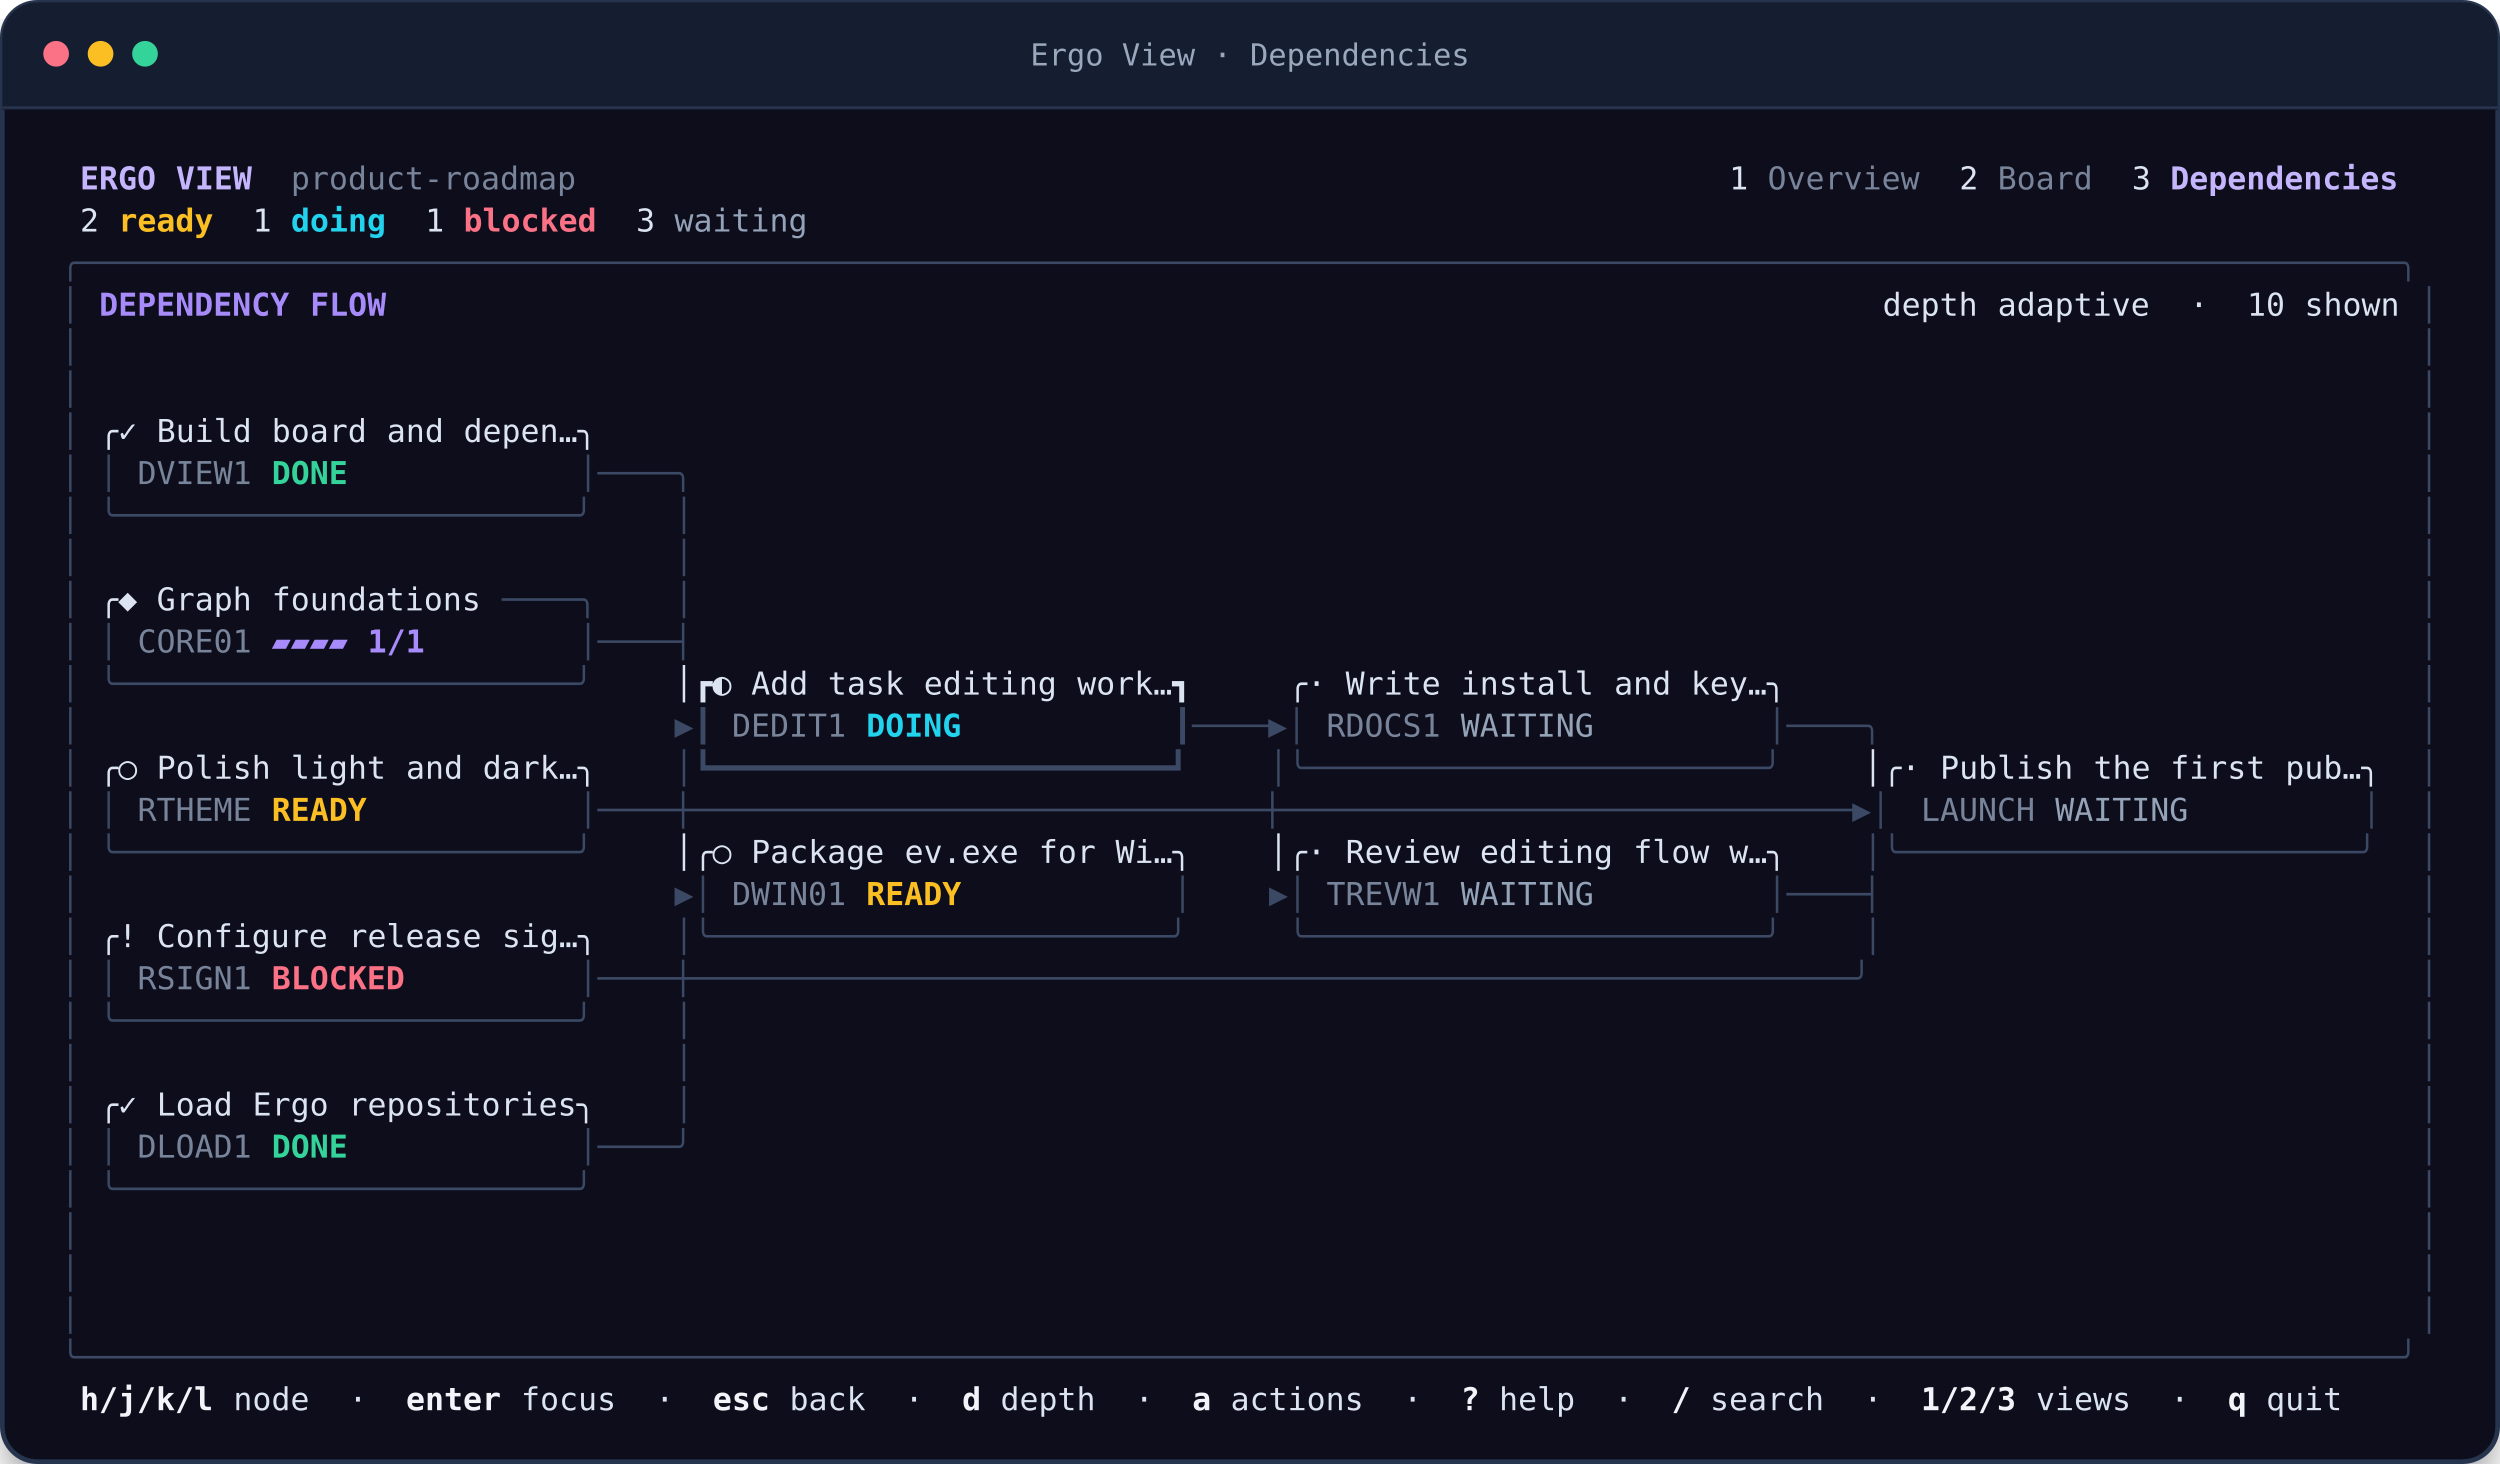
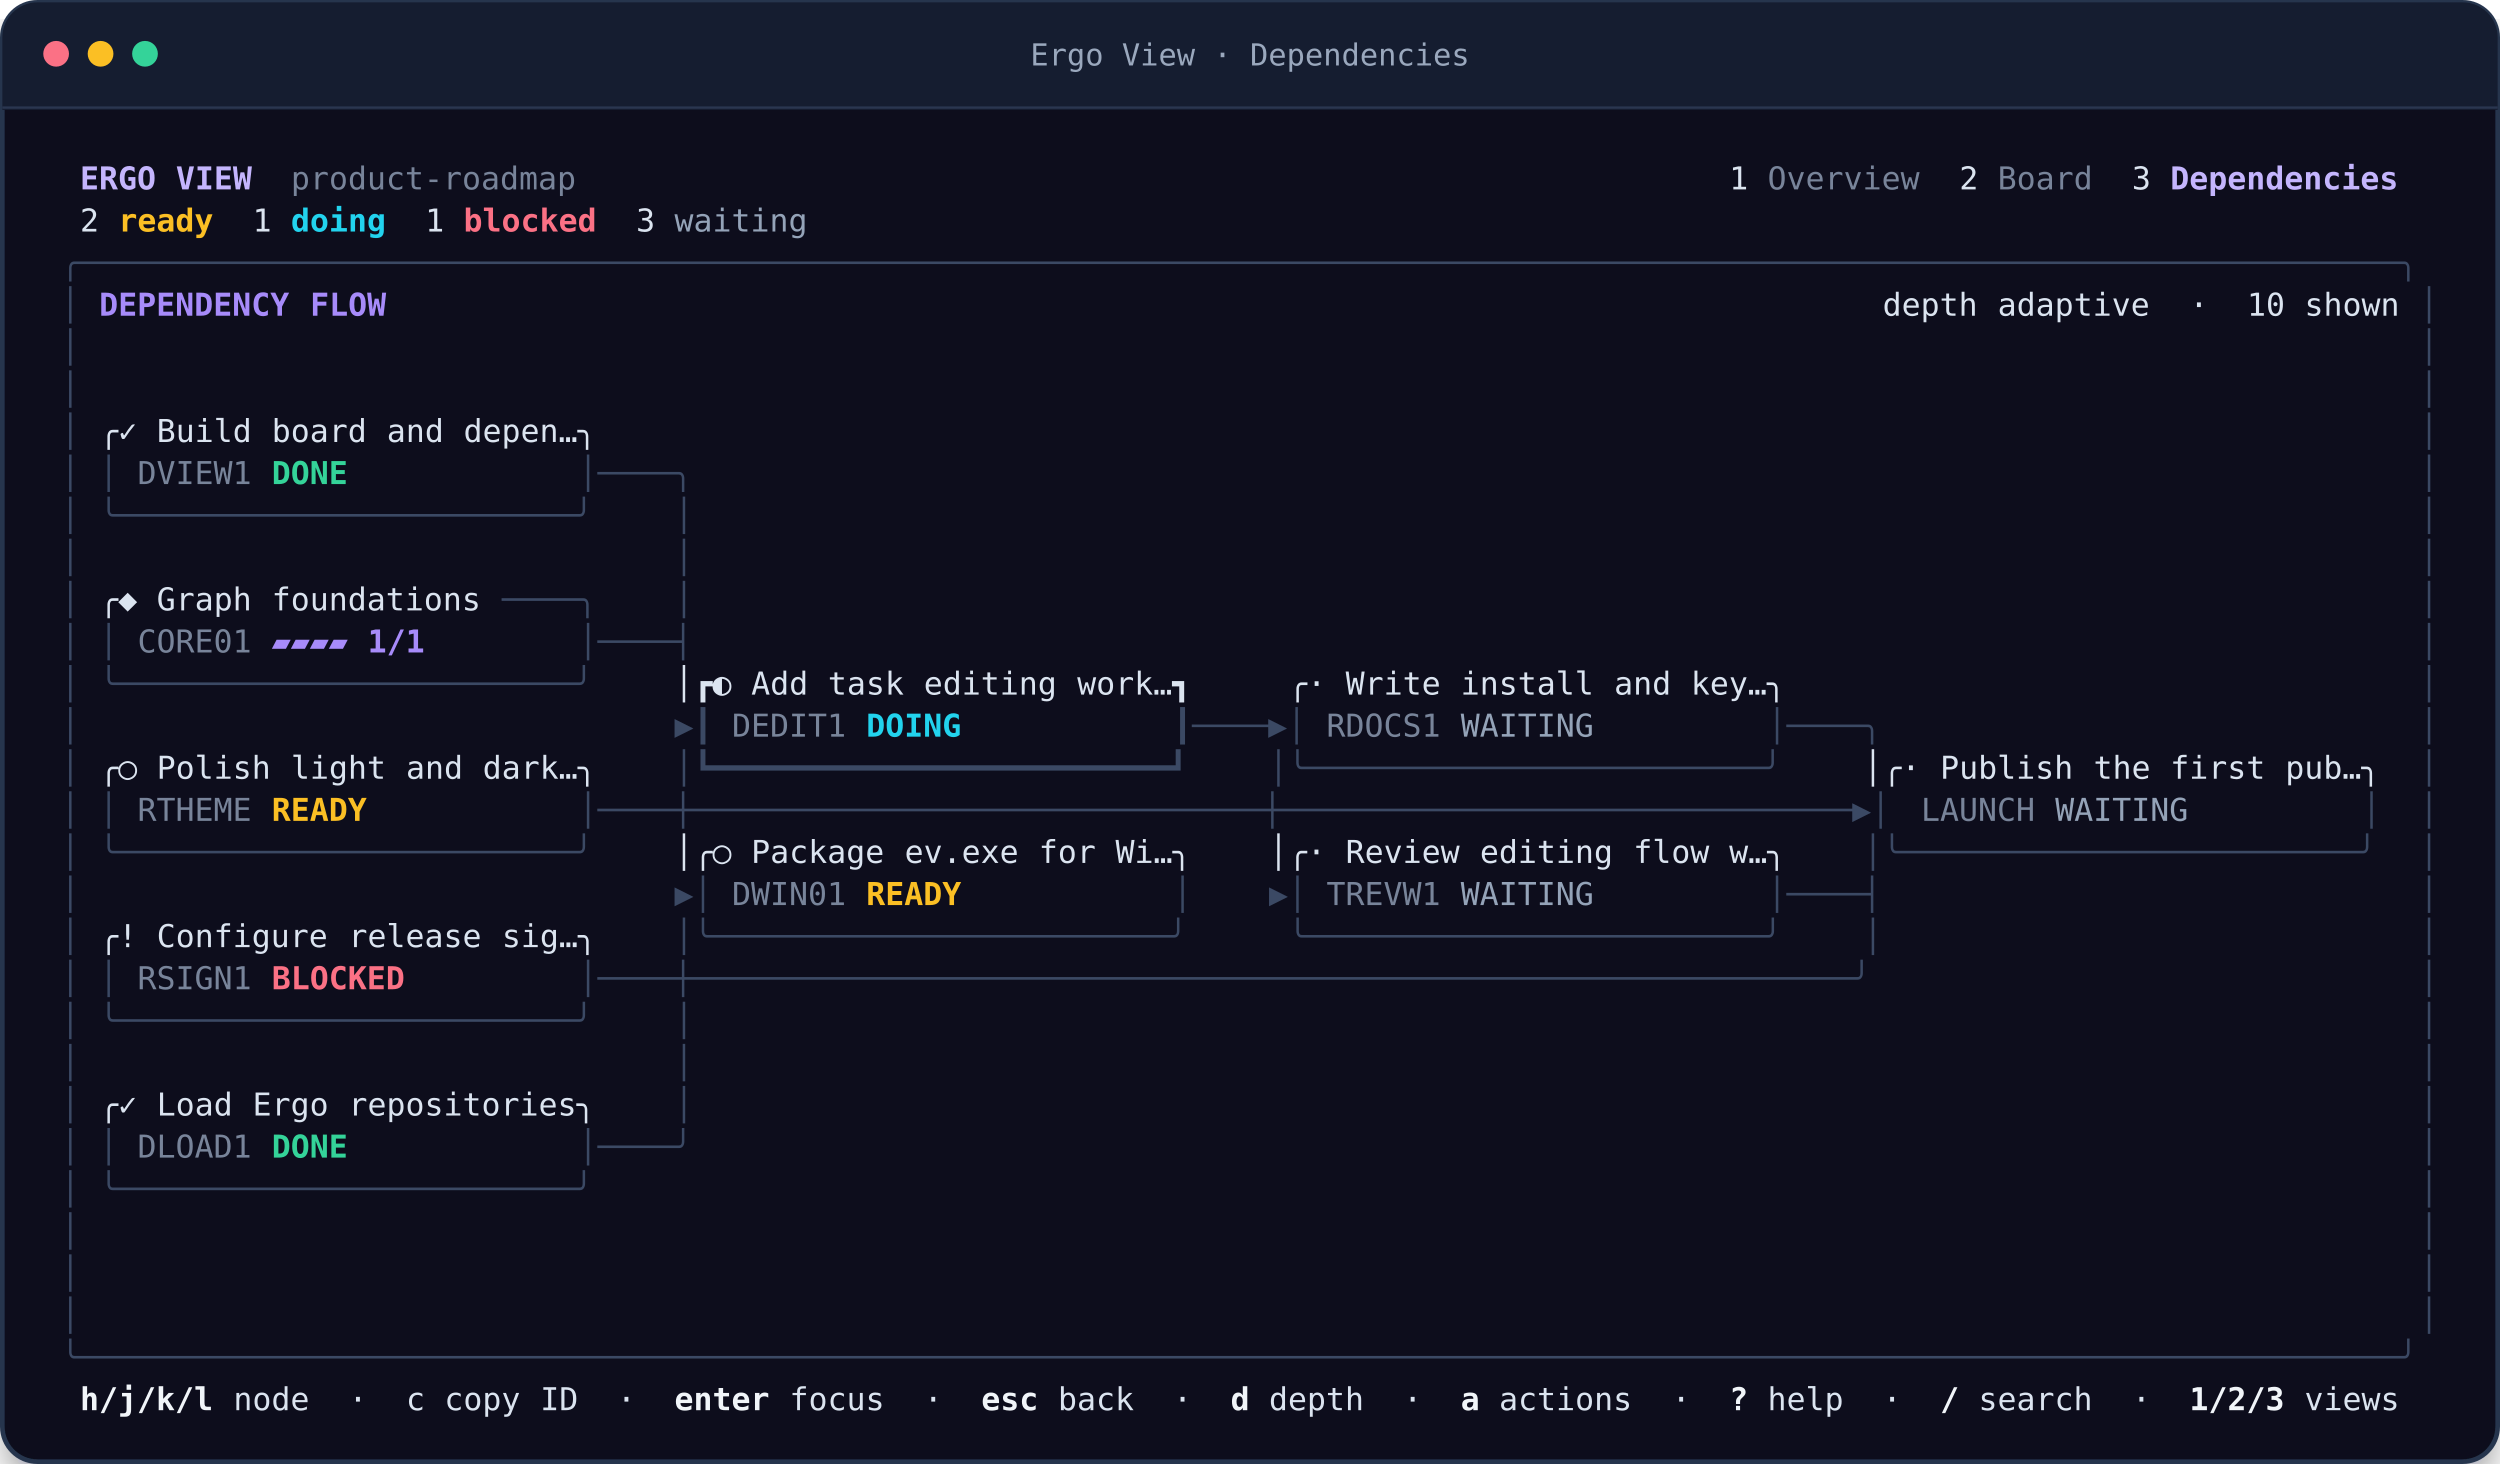
<svg xmlns="http://www.w3.org/2000/svg" width="1069" height="626" viewBox="0 0 1069 626">
  <defs>
    <filter id="shadow" x="-10%" y="-10%" width="120%" height="130%">
      <feDropShadow dx="0" dy="8" stdDeviation="10" flood-color="#020617" flood-opacity=".45" />
    </filter>
    <clipPath id="window">
      <rect x="1" y="1" width="1067" height="624" rx="15" />
    </clipPath>
  </defs>
  <rect x="1" y="1" width="1067" height="624" rx="15" fill="#0a101c" stroke="#27344d" stroke-width="2" filter="url(#shadow)" />
  <g clip-path="url(#window)">
    <rect x="1" y="1" width="1067" height="46" fill="#151d30" />
    <path d="M1 46H1068" stroke="#2a3650" />
    <circle cx="24" cy="23" r="5.5" fill="#fb7185" />
    <circle cx="43" cy="23" r="5.5" fill="#fbbf24" />
    <circle cx="62" cy="23" r="5.5" fill="#34d399" />
    <text x="50%" y="28" text-anchor="middle" fill="#9aa8bd" font-family="Menlo, SFMono-Regular, Consolas, monospace" font-size="13">Ergo View  ·  Dependencies</text>
    <g font-family="Menlo, SFMono-Regular, Consolas, monospace" font-size="13.5" xml:space="preserve">
      <text x="34.2" y="81.0" fill="#c4b5fd" fill-opacity="1.00" font-weight="700" textLength="32.8" lengthAdjust="spacingAndGlyphs">ERGO</text>
      <text x="75.2" y="81.0" fill="#c4b5fd" fill-opacity="1.00" font-weight="700" textLength="32.8" lengthAdjust="spacingAndGlyphs">VIEW</text>
      <text x="124.4" y="81.0" fill="#8492a8" fill-opacity="0.90" font-weight="400" textLength="123.0" lengthAdjust="spacingAndGlyphs">product-roadmap</text>
      <text x="739.4" y="81.0" fill="#dbe4f0" fill-opacity="1.00" font-weight="400" textLength="8.2" lengthAdjust="spacingAndGlyphs">1</text>
      <text x="755.8" y="81.0" fill="#8492a8" fill-opacity="0.90" font-weight="500" textLength="65.6" lengthAdjust="spacingAndGlyphs">Overview</text>
      <text x="837.8" y="81.0" fill="#dbe4f0" fill-opacity="1.00" font-weight="400" textLength="8.2" lengthAdjust="spacingAndGlyphs">2</text>
      <text x="854.2" y="81.0" fill="#8492a8" fill-opacity="0.90" font-weight="500" textLength="41.0" lengthAdjust="spacingAndGlyphs">Board</text>
      <text x="911.6" y="81.0" fill="#dbe4f0" fill-opacity="1.00" font-weight="400" textLength="8.2" lengthAdjust="spacingAndGlyphs">3</text>
      <text x="928.0" y="81.0" fill="#c4b5fd" fill-opacity="1.00" font-weight="700" textLength="98.4" lengthAdjust="spacingAndGlyphs">Dependencies</text>
      <text x="34.2" y="99.0" fill="#dbe4f0" fill-opacity="1.00" font-weight="400" textLength="8.2" lengthAdjust="spacingAndGlyphs">2</text>
      <text x="50.6" y="99.0" fill="#fbbf24" fill-opacity="1.00" font-weight="600" textLength="41.0" lengthAdjust="spacingAndGlyphs">ready</text>
      <text x="108.0" y="99.0" fill="#dbe4f0" fill-opacity="1.00" font-weight="400" textLength="8.2" lengthAdjust="spacingAndGlyphs">1</text>
      <text x="124.4" y="99.0" fill="#22d3ee" fill-opacity="1.00" font-weight="600" textLength="41.0" lengthAdjust="spacingAndGlyphs">doing</text>
      <text x="181.8" y="99.0" fill="#dbe4f0" fill-opacity="1.00" font-weight="400" textLength="8.2" lengthAdjust="spacingAndGlyphs">1</text>
      <text x="198.2" y="99.0" fill="#fb7185" fill-opacity="1.00" font-weight="600" textLength="57.4" lengthAdjust="spacingAndGlyphs">blocked</text>
      <text x="272.0" y="99.0" fill="#dbe4f0" fill-opacity="1.00" font-weight="400" textLength="8.2" lengthAdjust="spacingAndGlyphs">3</text>
      <text x="288.4" y="99.0" fill="#94a3b8" fill-opacity="1.00" font-weight="500" textLength="57.4" lengthAdjust="spacingAndGlyphs">waiting</text>
      <text x="26.0" y="117.0" fill="#3b4964" fill-opacity="1.00" font-weight="400" textLength="1016.8" lengthAdjust="spacingAndGlyphs">╭──────────────────────────────────────────────────────────────────────────────────────────────────────────────────────────╮</text>
      <text x="26.0" y="135.0" fill="#3b4964" fill-opacity="1.00" font-weight="400" textLength="8.2" lengthAdjust="spacingAndGlyphs">│</text>
      <text x="42.4" y="135.0" fill="#a78bfa" fill-opacity="1.00" font-weight="700" textLength="82.0" lengthAdjust="spacingAndGlyphs">DEPENDENCY</text>
      <text x="132.6" y="135.0" fill="#a78bfa" fill-opacity="1.00" font-weight="700" textLength="32.8" lengthAdjust="spacingAndGlyphs">FLOW</text>
      <text x="805.0" y="135.0" fill="#dbe4f0" fill-opacity="1.00" font-weight="400" textLength="41.0" lengthAdjust="spacingAndGlyphs">depth</text>
      <text x="854.2" y="135.0" fill="#dbe4f0" fill-opacity="1.00" font-weight="400" textLength="65.6" lengthAdjust="spacingAndGlyphs">adaptive</text>
      <text x="936.2" y="135.0" fill="#dbe4f0" fill-opacity="1.00" font-weight="400" textLength="8.2" lengthAdjust="spacingAndGlyphs">·</text>
      <text x="960.8" y="135.0" fill="#dbe4f0" fill-opacity="1.00" font-weight="400" textLength="16.4" lengthAdjust="spacingAndGlyphs">10</text>
      <text x="985.4" y="135.0" fill="#dbe4f0" fill-opacity="1.00" font-weight="400" textLength="41.0" lengthAdjust="spacingAndGlyphs">shown</text>
      <text x="1034.6" y="135.0" fill="#3b4964" fill-opacity="1.00" font-weight="400" textLength="8.2" lengthAdjust="spacingAndGlyphs">│</text>
      <text x="26.0" y="153.0" fill="#3b4964" fill-opacity="1.00" font-weight="400" textLength="8.2" lengthAdjust="spacingAndGlyphs">│</text>
      <text x="1034.6" y="153.0" fill="#3b4964" fill-opacity="1.00" font-weight="400" textLength="8.2" lengthAdjust="spacingAndGlyphs">│</text>
      <text x="26.0" y="171.0" fill="#3b4964" fill-opacity="1.00" font-weight="400" textLength="8.2" lengthAdjust="spacingAndGlyphs">│</text>
      <text x="1034.6" y="171.0" fill="#3b4964" fill-opacity="1.00" font-weight="400" textLength="8.2" lengthAdjust="spacingAndGlyphs">│</text>
      <text x="26.0" y="189.0" fill="#3b4964" fill-opacity="1.00" font-weight="400" textLength="8.2" lengthAdjust="spacingAndGlyphs">│</text>
      <text x="42.4" y="189.0" fill="#dbe4f0" fill-opacity="1.00" font-weight="400" textLength="16.4" lengthAdjust="spacingAndGlyphs">╭✓</text>
      <text x="67.0" y="189.0" fill="#dbe4f0" fill-opacity="1.00" font-weight="400" textLength="41.0" lengthAdjust="spacingAndGlyphs">Build</text>
      <text x="116.2" y="189.0" fill="#dbe4f0" fill-opacity="1.00" font-weight="400" textLength="41.0" lengthAdjust="spacingAndGlyphs">board</text>
      <text x="165.4" y="189.0" fill="#dbe4f0" fill-opacity="1.00" font-weight="400" textLength="24.6" lengthAdjust="spacingAndGlyphs">and</text>
      <text x="198.2" y="189.0" fill="#dbe4f0" fill-opacity="1.00" font-weight="400" textLength="57.4" lengthAdjust="spacingAndGlyphs">depen…╮</text>
      <text x="1034.6" y="189.0" fill="#3b4964" fill-opacity="1.00" font-weight="400" textLength="8.2" lengthAdjust="spacingAndGlyphs">│</text>
      <text x="26.0" y="207.0" fill="#3b4964" fill-opacity="1.00" font-weight="400" textLength="8.2" lengthAdjust="spacingAndGlyphs">│</text>
      <text x="42.4" y="207.0" fill="#3b4964" fill-opacity="1.00" font-weight="400" textLength="8.2" lengthAdjust="spacingAndGlyphs">│</text>
      <text x="58.8" y="207.0" fill="#8492a8" fill-opacity="0.90" font-weight="400" textLength="49.2" lengthAdjust="spacingAndGlyphs">DVIEW1</text>
      <text x="116.2" y="207.0" fill="#34d399" fill-opacity="1.00" font-weight="600" textLength="32.8" lengthAdjust="spacingAndGlyphs">DONE</text>
      <text x="247.4" y="207.0" fill="#3b4964" fill-opacity="1.00" font-weight="400" textLength="49.2" lengthAdjust="spacingAndGlyphs">│────╮</text>
      <text x="1034.6" y="207.0" fill="#3b4964" fill-opacity="1.00" font-weight="400" textLength="8.2" lengthAdjust="spacingAndGlyphs">│</text>
      <text x="26.0" y="225.0" fill="#3b4964" fill-opacity="1.00" font-weight="400" textLength="8.2" lengthAdjust="spacingAndGlyphs">│</text>
      <text x="42.4" y="225.0" fill="#3b4964" fill-opacity="1.00" font-weight="400" textLength="213.2" lengthAdjust="spacingAndGlyphs">╰────────────────────────╯</text>
      <text x="288.4" y="225.0" fill="#3b4964" fill-opacity="1.00" font-weight="400" textLength="8.2" lengthAdjust="spacingAndGlyphs">│</text>
      <text x="1034.6" y="225.0" fill="#3b4964" fill-opacity="1.00" font-weight="400" textLength="8.2" lengthAdjust="spacingAndGlyphs">│</text>
      <text x="26.0" y="243.0" fill="#3b4964" fill-opacity="1.00" font-weight="400" textLength="8.2" lengthAdjust="spacingAndGlyphs">│</text>
      <text x="288.4" y="243.0" fill="#3b4964" fill-opacity="1.00" font-weight="400" textLength="8.2" lengthAdjust="spacingAndGlyphs">│</text>
      <text x="1034.6" y="243.0" fill="#3b4964" fill-opacity="1.00" font-weight="400" textLength="8.2" lengthAdjust="spacingAndGlyphs">│</text>
      <text x="26.0" y="261.0" fill="#3b4964" fill-opacity="1.00" font-weight="400" textLength="8.2" lengthAdjust="spacingAndGlyphs">│</text>
      <text x="42.4" y="261.0" fill="#dbe4f0" fill-opacity="1.00" font-weight="400" textLength="16.4" lengthAdjust="spacingAndGlyphs">╭◆</text>
      <text x="67.0" y="261.0" fill="#dbe4f0" fill-opacity="1.00" font-weight="400" textLength="41.0" lengthAdjust="spacingAndGlyphs">Graph</text>
      <text x="116.2" y="261.0" fill="#dbe4f0" fill-opacity="1.00" font-weight="400" textLength="90.2" lengthAdjust="spacingAndGlyphs">foundations</text>
      <text x="214.6" y="261.0" fill="#3b4964" fill-opacity="1.00" font-weight="400" textLength="41.0" lengthAdjust="spacingAndGlyphs">────╮</text>
      <text x="288.4" y="261.0" fill="#3b4964" fill-opacity="1.00" font-weight="400" textLength="8.2" lengthAdjust="spacingAndGlyphs">│</text>
      <text x="1034.6" y="261.0" fill="#3b4964" fill-opacity="1.00" font-weight="400" textLength="8.2" lengthAdjust="spacingAndGlyphs">│</text>
      <text x="26.0" y="279.0" fill="#3b4964" fill-opacity="1.00" font-weight="400" textLength="8.2" lengthAdjust="spacingAndGlyphs">│</text>
      <text x="42.4" y="279.0" fill="#3b4964" fill-opacity="1.00" font-weight="400" textLength="8.2" lengthAdjust="spacingAndGlyphs">│</text>
      <text x="58.8" y="279.0" fill="#8492a8" fill-opacity="0.90" font-weight="400" textLength="49.2" lengthAdjust="spacingAndGlyphs">CORE01</text>
      <text x="116.2" y="279.0" fill="#a78bfa" fill-opacity="1.00" font-weight="600" textLength="32.8" lengthAdjust="spacingAndGlyphs">▰▰▰▰</text>
      <text x="157.2" y="279.0" fill="#a78bfa" fill-opacity="1.00" font-weight="600" textLength="24.6" lengthAdjust="spacingAndGlyphs">1/1</text>
      <text x="247.4" y="279.0" fill="#3b4964" fill-opacity="1.00" font-weight="400" textLength="49.2" lengthAdjust="spacingAndGlyphs">│────┤</text>
      <text x="1034.6" y="279.0" fill="#3b4964" fill-opacity="1.00" font-weight="400" textLength="8.2" lengthAdjust="spacingAndGlyphs">│</text>
      <text x="26.0" y="297.0" fill="#3b4964" fill-opacity="1.00" font-weight="400" textLength="8.2" lengthAdjust="spacingAndGlyphs">│</text>
      <text x="42.4" y="297.0" fill="#3b4964" fill-opacity="1.00" font-weight="400" textLength="213.2" lengthAdjust="spacingAndGlyphs">╰────────────────────────╯</text>
      <text x="288.4" y="297.0" fill="#dbe4f0" fill-opacity="1.00" font-weight="400" textLength="24.6" lengthAdjust="spacingAndGlyphs">│┏◐</text>
      <text x="321.2" y="297.0" fill="#dbe4f0" fill-opacity="1.00" font-weight="400" textLength="24.6" lengthAdjust="spacingAndGlyphs">Add</text>
      <text x="354.0" y="297.0" fill="#dbe4f0" fill-opacity="1.00" font-weight="400" textLength="32.8" lengthAdjust="spacingAndGlyphs">task</text>
      <text x="395.0" y="297.0" fill="#dbe4f0" fill-opacity="1.00" font-weight="400" textLength="57.4" lengthAdjust="spacingAndGlyphs">editing</text>
      <text x="460.6" y="297.0" fill="#dbe4f0" fill-opacity="1.00" font-weight="400" textLength="49.2" lengthAdjust="spacingAndGlyphs">work…┓</text>
      <text x="550.8" y="297.0" fill="#dbe4f0" fill-opacity="1.00" font-weight="400" textLength="16.4" lengthAdjust="spacingAndGlyphs">╭·</text>
      <text x="575.4" y="297.0" fill="#dbe4f0" fill-opacity="1.00" font-weight="400" textLength="41.0" lengthAdjust="spacingAndGlyphs">Write</text>
      <text x="624.6" y="297.0" fill="#dbe4f0" fill-opacity="1.00" font-weight="400" textLength="57.4" lengthAdjust="spacingAndGlyphs">install</text>
      <text x="690.2" y="297.0" fill="#dbe4f0" fill-opacity="1.00" font-weight="400" textLength="24.6" lengthAdjust="spacingAndGlyphs">and</text>
      <text x="723.0" y="297.0" fill="#dbe4f0" fill-opacity="1.00" font-weight="400" textLength="41.0" lengthAdjust="spacingAndGlyphs">key…╮</text>
      <text x="1034.6" y="297.0" fill="#3b4964" fill-opacity="1.00" font-weight="400" textLength="8.2" lengthAdjust="spacingAndGlyphs">│</text>
      <text x="26.0" y="315.0" fill="#3b4964" fill-opacity="1.00" font-weight="400" textLength="8.2" lengthAdjust="spacingAndGlyphs">│</text>
      <text x="288.4" y="315.0" fill="#3b4964" fill-opacity="1.00" font-weight="400" textLength="16.4" lengthAdjust="spacingAndGlyphs">▶┃</text>
      <text x="313.0" y="315.0" fill="#8492a8" fill-opacity="0.90" font-weight="400" textLength="49.2" lengthAdjust="spacingAndGlyphs">DEDIT1</text>
      <text x="370.4" y="315.0" fill="#22d3ee" fill-opacity="1.00" font-weight="700" textLength="41.0" lengthAdjust="spacingAndGlyphs">DOING</text>
      <text x="501.6" y="315.0" fill="#3b4964" fill-opacity="1.00" font-weight="400" textLength="57.4" lengthAdjust="spacingAndGlyphs">┃────▶│</text>
      <text x="567.2" y="315.0" fill="#8492a8" fill-opacity="0.90" font-weight="400" textLength="49.2" lengthAdjust="spacingAndGlyphs">RDOCS1</text>
      <text x="624.6" y="315.0" fill="#94a3b8" fill-opacity="1.00" font-weight="500" textLength="57.4" lengthAdjust="spacingAndGlyphs">WAITING</text>
      <text x="755.8" y="315.0" fill="#3b4964" fill-opacity="1.00" font-weight="400" textLength="49.2" lengthAdjust="spacingAndGlyphs">│────╮</text>
      <text x="1034.6" y="315.0" fill="#3b4964" fill-opacity="1.00" font-weight="400" textLength="8.2" lengthAdjust="spacingAndGlyphs">│</text>
      <text x="26.0" y="333.0" fill="#3b4964" fill-opacity="1.00" font-weight="400" textLength="8.2" lengthAdjust="spacingAndGlyphs">│</text>
      <text x="42.4" y="333.0" fill="#dbe4f0" fill-opacity="1.00" font-weight="400" textLength="16.4" lengthAdjust="spacingAndGlyphs">╭○</text>
      <text x="67.0" y="333.0" fill="#dbe4f0" fill-opacity="1.00" font-weight="400" textLength="49.2" lengthAdjust="spacingAndGlyphs">Polish</text>
      <text x="124.4" y="333.0" fill="#dbe4f0" fill-opacity="1.00" font-weight="400" textLength="41.0" lengthAdjust="spacingAndGlyphs">light</text>
      <text x="173.6" y="333.0" fill="#dbe4f0" fill-opacity="1.00" font-weight="400" textLength="24.6" lengthAdjust="spacingAndGlyphs">and</text>
      <text x="206.4" y="333.0" fill="#dbe4f0" fill-opacity="1.00" font-weight="400" textLength="49.2" lengthAdjust="spacingAndGlyphs">dark…╮</text>
      <text x="288.4" y="333.0" fill="#3b4964" fill-opacity="1.00" font-weight="400" textLength="221.4" lengthAdjust="spacingAndGlyphs">│┗━━━━━━━━━━━━━━━━━━━━━━━━┛</text>
      <text x="542.6" y="333.0" fill="#3b4964" fill-opacity="1.00" font-weight="400" textLength="221.4" lengthAdjust="spacingAndGlyphs">│╰────────────────────────╯</text>
      <text x="796.8" y="333.0" fill="#dbe4f0" fill-opacity="1.00" font-weight="400" textLength="24.6" lengthAdjust="spacingAndGlyphs">│╭·</text>
      <text x="829.6" y="333.0" fill="#dbe4f0" fill-opacity="1.00" font-weight="400" textLength="57.4" lengthAdjust="spacingAndGlyphs">Publish</text>
      <text x="895.2" y="333.0" fill="#dbe4f0" fill-opacity="1.00" font-weight="400" textLength="24.6" lengthAdjust="spacingAndGlyphs">the</text>
      <text x="928.0" y="333.0" fill="#dbe4f0" fill-opacity="1.00" font-weight="400" textLength="41.0" lengthAdjust="spacingAndGlyphs">first</text>
      <text x="977.2" y="333.0" fill="#dbe4f0" fill-opacity="1.00" font-weight="400" textLength="41.0" lengthAdjust="spacingAndGlyphs">pub…╮</text>
      <text x="1034.6" y="333.0" fill="#3b4964" fill-opacity="1.00" font-weight="400" textLength="8.2" lengthAdjust="spacingAndGlyphs">│</text>
      <text x="26.0" y="351.0" fill="#3b4964" fill-opacity="1.00" font-weight="400" textLength="8.2" lengthAdjust="spacingAndGlyphs">│</text>
      <text x="42.4" y="351.0" fill="#3b4964" fill-opacity="1.00" font-weight="400" textLength="8.2" lengthAdjust="spacingAndGlyphs">│</text>
      <text x="58.8" y="351.0" fill="#8492a8" fill-opacity="0.90" font-weight="400" textLength="49.2" lengthAdjust="spacingAndGlyphs">RTHEME</text>
      <text x="116.2" y="351.0" fill="#fbbf24" fill-opacity="1.00" font-weight="700" textLength="41.0" lengthAdjust="spacingAndGlyphs">READY</text>
      <text x="247.4" y="351.0" fill="#3b4964" fill-opacity="1.00" font-weight="400" textLength="565.8" lengthAdjust="spacingAndGlyphs">│────┼──────────────────────────────┼──────────────────────────────▶│</text>
      <text x="821.4" y="351.0" fill="#8492a8" fill-opacity="0.90" font-weight="400" textLength="49.2" lengthAdjust="spacingAndGlyphs">LAUNCH</text>
      <text x="878.8" y="351.0" fill="#94a3b8" fill-opacity="1.00" font-weight="500" textLength="57.4" lengthAdjust="spacingAndGlyphs">WAITING</text>
      <text x="1010.0" y="351.0" fill="#3b4964" fill-opacity="1.00" font-weight="400" textLength="8.2" lengthAdjust="spacingAndGlyphs">│</text>
      <text x="1034.6" y="351.0" fill="#3b4964" fill-opacity="1.00" font-weight="400" textLength="8.2" lengthAdjust="spacingAndGlyphs">│</text>
      <text x="26.0" y="369.0" fill="#3b4964" fill-opacity="1.00" font-weight="400" textLength="8.2" lengthAdjust="spacingAndGlyphs">│</text>
      <text x="42.4" y="369.0" fill="#3b4964" fill-opacity="1.00" font-weight="400" textLength="213.2" lengthAdjust="spacingAndGlyphs">╰────────────────────────╯</text>
      <text x="288.4" y="369.0" fill="#dbe4f0" fill-opacity="1.00" font-weight="400" textLength="24.6" lengthAdjust="spacingAndGlyphs">│╭○</text>
      <text x="321.2" y="369.0" fill="#dbe4f0" fill-opacity="1.00" font-weight="400" textLength="57.4" lengthAdjust="spacingAndGlyphs">Package</text>
      <text x="386.8" y="369.0" fill="#dbe4f0" fill-opacity="1.00" font-weight="400" textLength="49.2" lengthAdjust="spacingAndGlyphs">ev.exe</text>
      <text x="444.2" y="369.0" fill="#dbe4f0" fill-opacity="1.00" font-weight="400" textLength="24.6" lengthAdjust="spacingAndGlyphs">for</text>
      <text x="477.0" y="369.0" fill="#dbe4f0" fill-opacity="1.00" font-weight="400" textLength="32.8" lengthAdjust="spacingAndGlyphs">Wi…╮</text>
      <text x="542.6" y="369.0" fill="#dbe4f0" fill-opacity="1.00" font-weight="400" textLength="24.6" lengthAdjust="spacingAndGlyphs">│╭·</text>
      <text x="575.4" y="369.0" fill="#dbe4f0" fill-opacity="1.00" font-weight="400" textLength="49.2" lengthAdjust="spacingAndGlyphs">Review</text>
      <text x="632.8" y="369.0" fill="#dbe4f0" fill-opacity="1.00" font-weight="400" textLength="57.4" lengthAdjust="spacingAndGlyphs">editing</text>
      <text x="698.4" y="369.0" fill="#dbe4f0" fill-opacity="1.00" font-weight="400" textLength="32.8" lengthAdjust="spacingAndGlyphs">flow</text>
      <text x="739.4" y="369.0" fill="#dbe4f0" fill-opacity="1.00" font-weight="400" textLength="24.6" lengthAdjust="spacingAndGlyphs">w…╮</text>
      <text x="796.8" y="369.0" fill="#3b4964" fill-opacity="1.00" font-weight="400" textLength="221.4" lengthAdjust="spacingAndGlyphs">│╰────────────────────────╯</text>
      <text x="1034.6" y="369.0" fill="#3b4964" fill-opacity="1.00" font-weight="400" textLength="8.2" lengthAdjust="spacingAndGlyphs">│</text>
      <text x="26.0" y="387.0" fill="#3b4964" fill-opacity="1.00" font-weight="400" textLength="8.2" lengthAdjust="spacingAndGlyphs">│</text>
      <text x="288.4" y="387.0" fill="#3b4964" fill-opacity="1.00" font-weight="400" textLength="16.4" lengthAdjust="spacingAndGlyphs">▶│</text>
      <text x="313.0" y="387.0" fill="#8492a8" fill-opacity="0.90" font-weight="400" textLength="49.2" lengthAdjust="spacingAndGlyphs">DWIN01</text>
      <text x="370.4" y="387.0" fill="#fbbf24" fill-opacity="1.00" font-weight="700" textLength="41.0" lengthAdjust="spacingAndGlyphs">READY</text>
      <text x="501.6" y="387.0" fill="#3b4964" fill-opacity="1.00" font-weight="400" textLength="8.2" lengthAdjust="spacingAndGlyphs">│</text>
      <text x="542.6" y="387.0" fill="#3b4964" fill-opacity="1.00" font-weight="400" textLength="16.4" lengthAdjust="spacingAndGlyphs">▶│</text>
      <text x="567.2" y="387.0" fill="#8492a8" fill-opacity="0.90" font-weight="400" textLength="49.2" lengthAdjust="spacingAndGlyphs">TREVW1</text>
      <text x="624.6" y="387.0" fill="#94a3b8" fill-opacity="1.00" font-weight="500" textLength="57.4" lengthAdjust="spacingAndGlyphs">WAITING</text>
      <text x="755.8" y="387.0" fill="#3b4964" fill-opacity="1.00" font-weight="400" textLength="49.2" lengthAdjust="spacingAndGlyphs">│────┤</text>
      <text x="1034.6" y="387.0" fill="#3b4964" fill-opacity="1.00" font-weight="400" textLength="8.2" lengthAdjust="spacingAndGlyphs">│</text>
      <text x="26.0" y="405.0" fill="#3b4964" fill-opacity="1.00" font-weight="400" textLength="8.2" lengthAdjust="spacingAndGlyphs">│</text>
      <text x="42.4" y="405.0" fill="#dbe4f0" fill-opacity="1.00" font-weight="400" textLength="16.4" lengthAdjust="spacingAndGlyphs">╭!</text>
      <text x="67.0" y="405.0" fill="#dbe4f0" fill-opacity="1.00" font-weight="400" textLength="73.8" lengthAdjust="spacingAndGlyphs">Configure</text>
      <text x="149.0" y="405.0" fill="#dbe4f0" fill-opacity="1.00" font-weight="400" textLength="57.4" lengthAdjust="spacingAndGlyphs">release</text>
      <text x="214.6" y="405.0" fill="#dbe4f0" fill-opacity="1.00" font-weight="400" textLength="41.0" lengthAdjust="spacingAndGlyphs">sig…╮</text>
      <text x="288.4" y="405.0" fill="#3b4964" fill-opacity="1.00" font-weight="400" textLength="221.4" lengthAdjust="spacingAndGlyphs">│╰────────────────────────╯</text>
      <text x="550.8" y="405.0" fill="#3b4964" fill-opacity="1.00" font-weight="400" textLength="213.2" lengthAdjust="spacingAndGlyphs">╰────────────────────────╯</text>
      <text x="796.8" y="405.0" fill="#3b4964" fill-opacity="1.00" font-weight="400" textLength="8.2" lengthAdjust="spacingAndGlyphs">│</text>
      <text x="1034.6" y="405.0" fill="#3b4964" fill-opacity="1.00" font-weight="400" textLength="8.2" lengthAdjust="spacingAndGlyphs">│</text>
      <text x="26.0" y="423.0" fill="#3b4964" fill-opacity="1.00" font-weight="400" textLength="8.2" lengthAdjust="spacingAndGlyphs">│</text>
      <text x="42.4" y="423.0" fill="#3b4964" fill-opacity="1.00" font-weight="400" textLength="8.2" lengthAdjust="spacingAndGlyphs">│</text>
      <text x="58.8" y="423.0" fill="#8492a8" fill-opacity="0.90" font-weight="400" textLength="49.2" lengthAdjust="spacingAndGlyphs">RSIGN1</text>
      <text x="116.2" y="423.0" fill="#fb7185" fill-opacity="1.00" font-weight="700" textLength="57.4" lengthAdjust="spacingAndGlyphs">BLOCKED</text>
      <text x="247.4" y="423.0" fill="#3b4964" fill-opacity="1.00" font-weight="400" textLength="557.6" lengthAdjust="spacingAndGlyphs">│────┼─────────────────────────────────────────────────────────────╯</text>
      <text x="1034.6" y="423.0" fill="#3b4964" fill-opacity="1.00" font-weight="400" textLength="8.2" lengthAdjust="spacingAndGlyphs">│</text>
      <text x="26.0" y="441.0" fill="#3b4964" fill-opacity="1.00" font-weight="400" textLength="8.2" lengthAdjust="spacingAndGlyphs">│</text>
      <text x="42.4" y="441.0" fill="#3b4964" fill-opacity="1.00" font-weight="400" textLength="213.2" lengthAdjust="spacingAndGlyphs">╰────────────────────────╯</text>
      <text x="288.4" y="441.0" fill="#3b4964" fill-opacity="1.00" font-weight="400" textLength="8.2" lengthAdjust="spacingAndGlyphs">│</text>
      <text x="1034.6" y="441.0" fill="#3b4964" fill-opacity="1.00" font-weight="400" textLength="8.2" lengthAdjust="spacingAndGlyphs">│</text>
      <text x="26.0" y="459.0" fill="#3b4964" fill-opacity="1.00" font-weight="400" textLength="8.2" lengthAdjust="spacingAndGlyphs">│</text>
      <text x="288.4" y="459.0" fill="#3b4964" fill-opacity="1.00" font-weight="400" textLength="8.2" lengthAdjust="spacingAndGlyphs">│</text>
      <text x="1034.6" y="459.0" fill="#3b4964" fill-opacity="1.00" font-weight="400" textLength="8.2" lengthAdjust="spacingAndGlyphs">│</text>
      <text x="26.0" y="477.0" fill="#3b4964" fill-opacity="1.00" font-weight="400" textLength="8.2" lengthAdjust="spacingAndGlyphs">│</text>
      <text x="42.4" y="477.0" fill="#dbe4f0" fill-opacity="1.00" font-weight="400" textLength="16.4" lengthAdjust="spacingAndGlyphs">╭✓</text>
      <text x="67.0" y="477.0" fill="#dbe4f0" fill-opacity="1.00" font-weight="400" textLength="32.8" lengthAdjust="spacingAndGlyphs">Load</text>
      <text x="108.0" y="477.0" fill="#dbe4f0" fill-opacity="1.00" font-weight="400" textLength="32.8" lengthAdjust="spacingAndGlyphs">Ergo</text>
      <text x="149.0" y="477.0" fill="#dbe4f0" fill-opacity="1.00" font-weight="400" textLength="106.6" lengthAdjust="spacingAndGlyphs">repositories╮</text>
      <text x="288.4" y="477.0" fill="#3b4964" fill-opacity="1.00" font-weight="400" textLength="8.2" lengthAdjust="spacingAndGlyphs">│</text>
      <text x="1034.6" y="477.0" fill="#3b4964" fill-opacity="1.00" font-weight="400" textLength="8.2" lengthAdjust="spacingAndGlyphs">│</text>
      <text x="26.0" y="495.0" fill="#3b4964" fill-opacity="1.00" font-weight="400" textLength="8.2" lengthAdjust="spacingAndGlyphs">│</text>
      <text x="42.4" y="495.0" fill="#3b4964" fill-opacity="1.00" font-weight="400" textLength="8.2" lengthAdjust="spacingAndGlyphs">│</text>
      <text x="58.8" y="495.0" fill="#8492a8" fill-opacity="0.90" font-weight="400" textLength="49.2" lengthAdjust="spacingAndGlyphs">DLOAD1</text>
      <text x="116.2" y="495.0" fill="#34d399" fill-opacity="1.00" font-weight="600" textLength="32.8" lengthAdjust="spacingAndGlyphs">DONE</text>
      <text x="247.4" y="495.0" fill="#3b4964" fill-opacity="1.00" font-weight="400" textLength="49.2" lengthAdjust="spacingAndGlyphs">│────╯</text>
      <text x="1034.6" y="495.0" fill="#3b4964" fill-opacity="1.00" font-weight="400" textLength="8.2" lengthAdjust="spacingAndGlyphs">│</text>
      <text x="26.0" y="513.0" fill="#3b4964" fill-opacity="1.00" font-weight="400" textLength="8.2" lengthAdjust="spacingAndGlyphs">│</text>
      <text x="42.4" y="513.0" fill="#3b4964" fill-opacity="1.00" font-weight="400" textLength="213.2" lengthAdjust="spacingAndGlyphs">╰────────────────────────╯</text>
      <text x="1034.6" y="513.0" fill="#3b4964" fill-opacity="1.00" font-weight="400" textLength="8.2" lengthAdjust="spacingAndGlyphs">│</text>
      <text x="26.0" y="531.0" fill="#3b4964" fill-opacity="1.00" font-weight="400" textLength="8.2" lengthAdjust="spacingAndGlyphs">│</text>
      <text x="1034.6" y="531.0" fill="#3b4964" fill-opacity="1.00" font-weight="400" textLength="8.2" lengthAdjust="spacingAndGlyphs">│</text>
      <text x="26.0" y="549.0" fill="#3b4964" fill-opacity="1.00" font-weight="400" textLength="8.2" lengthAdjust="spacingAndGlyphs">│</text>
      <text x="1034.6" y="549.0" fill="#3b4964" fill-opacity="1.00" font-weight="400" textLength="8.2" lengthAdjust="spacingAndGlyphs">│</text>
      <text x="26.0" y="567.0" fill="#3b4964" fill-opacity="1.00" font-weight="400" textLength="8.2" lengthAdjust="spacingAndGlyphs">│</text>
      <text x="1034.6" y="567.0" fill="#3b4964" fill-opacity="1.00" font-weight="400" textLength="8.2" lengthAdjust="spacingAndGlyphs">│</text>
      <text x="26.0" y="585.0" fill="#3b4964" fill-opacity="1.00" font-weight="400" textLength="1016.8" lengthAdjust="spacingAndGlyphs">╰──────────────────────────────────────────────────────────────────────────────────────────────────────────────────────────╯</text>
      <text x="34.2" y="603.0" fill="#f1f5f9" fill-opacity="1.00" font-weight="600" textLength="57.4" lengthAdjust="spacingAndGlyphs">h/j/k/l</text>
      <text x="99.8" y="603.0" fill="#dbe4f0" fill-opacity="1.00" font-weight="400" textLength="32.8" lengthAdjust="spacingAndGlyphs">node</text>
      <text x="149.0" y="603.0" fill="#dbe4f0" fill-opacity="1.00" font-weight="400" textLength="8.2" lengthAdjust="spacingAndGlyphs">·</text>
-       <text x="173.6" y="603.0" fill="#f1f5f9" fill-opacity="1.00" font-weight="600" textLength="41.0" lengthAdjust="spacingAndGlyphs">enter</text>
-       <text x="222.8" y="603.0" fill="#dbe4f0" fill-opacity="1.00" font-weight="400" textLength="41.0" lengthAdjust="spacingAndGlyphs">focus</text>
-       <text x="280.2" y="603.0" fill="#dbe4f0" fill-opacity="1.00" font-weight="400" textLength="8.2" lengthAdjust="spacingAndGlyphs">·</text>
-       <text x="304.8" y="603.0" fill="#f1f5f9" fill-opacity="1.00" font-weight="600" textLength="24.6" lengthAdjust="spacingAndGlyphs">esc</text>
-       <text x="337.6" y="603.0" fill="#dbe4f0" fill-opacity="1.00" font-weight="400" textLength="32.8" lengthAdjust="spacingAndGlyphs">back</text>
-       <text x="386.8" y="603.0" fill="#dbe4f0" fill-opacity="1.00" font-weight="400" textLength="8.2" lengthAdjust="spacingAndGlyphs">·</text>
-       <text x="411.4" y="603.0" fill="#f1f5f9" fill-opacity="1.00" font-weight="600" textLength="8.2" lengthAdjust="spacingAndGlyphs">d</text>
-       <text x="427.8" y="603.0" fill="#dbe4f0" fill-opacity="1.00" font-weight="400" textLength="41.0" lengthAdjust="spacingAndGlyphs">depth</text>
-       <text x="485.2" y="603.0" fill="#dbe4f0" fill-opacity="1.00" font-weight="400" textLength="8.2" lengthAdjust="spacingAndGlyphs">·</text>
-       <text x="509.8" y="603.0" fill="#f1f5f9" fill-opacity="1.00" font-weight="600" textLength="8.2" lengthAdjust="spacingAndGlyphs">a</text>
-       <text x="526.2" y="603.0" fill="#dbe4f0" fill-opacity="1.00" font-weight="400" textLength="57.4" lengthAdjust="spacingAndGlyphs">actions</text>
+       <text x="173.6" y="603.0" fill="#dbe4f0" fill-opacity="1.00" font-weight="400" textLength="8.2" lengthAdjust="spacingAndGlyphs">c</text>
+       <text x="190.0" y="603.0" fill="#dbe4f0" fill-opacity="1.00" font-weight="400" textLength="32.8" lengthAdjust="spacingAndGlyphs">copy</text>
+       <text x="231.0" y="603.0" fill="#dbe4f0" fill-opacity="1.00" font-weight="400" textLength="16.4" lengthAdjust="spacingAndGlyphs">ID</text>
+       <text x="263.8" y="603.0" fill="#dbe4f0" fill-opacity="1.00" font-weight="400" textLength="8.2" lengthAdjust="spacingAndGlyphs">·</text>
+       <text x="288.4" y="603.0" fill="#f1f5f9" fill-opacity="1.00" font-weight="600" textLength="41.0" lengthAdjust="spacingAndGlyphs">enter</text>
+       <text x="337.6" y="603.0" fill="#dbe4f0" fill-opacity="1.00" font-weight="400" textLength="41.0" lengthAdjust="spacingAndGlyphs">focus</text>
+       <text x="395.0" y="603.0" fill="#dbe4f0" fill-opacity="1.00" font-weight="400" textLength="8.2" lengthAdjust="spacingAndGlyphs">·</text>
+       <text x="419.6" y="603.0" fill="#f1f5f9" fill-opacity="1.00" font-weight="600" textLength="24.6" lengthAdjust="spacingAndGlyphs">esc</text>
+       <text x="452.4" y="603.0" fill="#dbe4f0" fill-opacity="1.00" font-weight="400" textLength="32.8" lengthAdjust="spacingAndGlyphs">back</text>
+       <text x="501.6" y="603.0" fill="#dbe4f0" fill-opacity="1.00" font-weight="400" textLength="8.2" lengthAdjust="spacingAndGlyphs">·</text>
+       <text x="526.2" y="603.0" fill="#f1f5f9" fill-opacity="1.00" font-weight="600" textLength="8.2" lengthAdjust="spacingAndGlyphs">d</text>
+       <text x="542.6" y="603.0" fill="#dbe4f0" fill-opacity="1.00" font-weight="400" textLength="41.0" lengthAdjust="spacingAndGlyphs">depth</text>
      <text x="600.0" y="603.0" fill="#dbe4f0" fill-opacity="1.00" font-weight="400" textLength="8.2" lengthAdjust="spacingAndGlyphs">·</text>
-       <text x="624.6" y="603.0" fill="#f1f5f9" fill-opacity="1.00" font-weight="600" textLength="8.2" lengthAdjust="spacingAndGlyphs">?</text>
-       <text x="641.0" y="603.0" fill="#dbe4f0" fill-opacity="1.00" font-weight="400" textLength="32.8" lengthAdjust="spacingAndGlyphs">help</text>
-       <text x="690.2" y="603.0" fill="#dbe4f0" fill-opacity="1.00" font-weight="400" textLength="8.2" lengthAdjust="spacingAndGlyphs">·</text>
-       <text x="714.8" y="603.0" fill="#f1f5f9" fill-opacity="1.00" font-weight="600" textLength="8.2" lengthAdjust="spacingAndGlyphs">/</text>
-       <text x="731.2" y="603.0" fill="#dbe4f0" fill-opacity="1.00" font-weight="400" textLength="49.2" lengthAdjust="spacingAndGlyphs">search</text>
-       <text x="796.8" y="603.0" fill="#dbe4f0" fill-opacity="1.00" font-weight="400" textLength="8.2" lengthAdjust="spacingAndGlyphs">·</text>
-       <text x="821.4" y="603.0" fill="#f1f5f9" fill-opacity="1.00" font-weight="600" textLength="41.0" lengthAdjust="spacingAndGlyphs">1/2/3</text>
-       <text x="870.6" y="603.0" fill="#dbe4f0" fill-opacity="1.00" font-weight="400" textLength="41.0" lengthAdjust="spacingAndGlyphs">views</text>
-       <text x="928.0" y="603.0" fill="#dbe4f0" fill-opacity="1.00" font-weight="400" textLength="8.2" lengthAdjust="spacingAndGlyphs">·</text>
-       <text x="952.6" y="603.0" fill="#f1f5f9" fill-opacity="1.00" font-weight="600" textLength="8.2" lengthAdjust="spacingAndGlyphs">q</text>
-       <text x="969.0" y="603.0" fill="#dbe4f0" fill-opacity="1.00" font-weight="400" textLength="32.8" lengthAdjust="spacingAndGlyphs">quit</text>
+       <text x="624.6" y="603.0" fill="#f1f5f9" fill-opacity="1.00" font-weight="600" textLength="8.2" lengthAdjust="spacingAndGlyphs">a</text>
+       <text x="641.0" y="603.0" fill="#dbe4f0" fill-opacity="1.00" font-weight="400" textLength="57.4" lengthAdjust="spacingAndGlyphs">actions</text>
+       <text x="714.8" y="603.0" fill="#dbe4f0" fill-opacity="1.00" font-weight="400" textLength="8.2" lengthAdjust="spacingAndGlyphs">·</text>
+       <text x="739.4" y="603.0" fill="#f1f5f9" fill-opacity="1.00" font-weight="600" textLength="8.2" lengthAdjust="spacingAndGlyphs">?</text>
+       <text x="755.8" y="603.0" fill="#dbe4f0" fill-opacity="1.00" font-weight="400" textLength="32.8" lengthAdjust="spacingAndGlyphs">help</text>
+       <text x="805.0" y="603.0" fill="#dbe4f0" fill-opacity="1.00" font-weight="400" textLength="8.2" lengthAdjust="spacingAndGlyphs">·</text>
+       <text x="829.6" y="603.0" fill="#f1f5f9" fill-opacity="1.00" font-weight="600" textLength="8.2" lengthAdjust="spacingAndGlyphs">/</text>
+       <text x="846.0" y="603.0" fill="#dbe4f0" fill-opacity="1.00" font-weight="400" textLength="49.2" lengthAdjust="spacingAndGlyphs">search</text>
+       <text x="911.6" y="603.0" fill="#dbe4f0" fill-opacity="1.00" font-weight="400" textLength="8.2" lengthAdjust="spacingAndGlyphs">·</text>
+       <text x="936.2" y="603.0" fill="#f1f5f9" fill-opacity="1.00" font-weight="600" textLength="41.0" lengthAdjust="spacingAndGlyphs">1/2/3</text>
+       <text x="985.4" y="603.0" fill="#dbe4f0" fill-opacity="1.00" font-weight="400" textLength="41.0" lengthAdjust="spacingAndGlyphs">views</text>
    </g>
  </g>
</svg>
